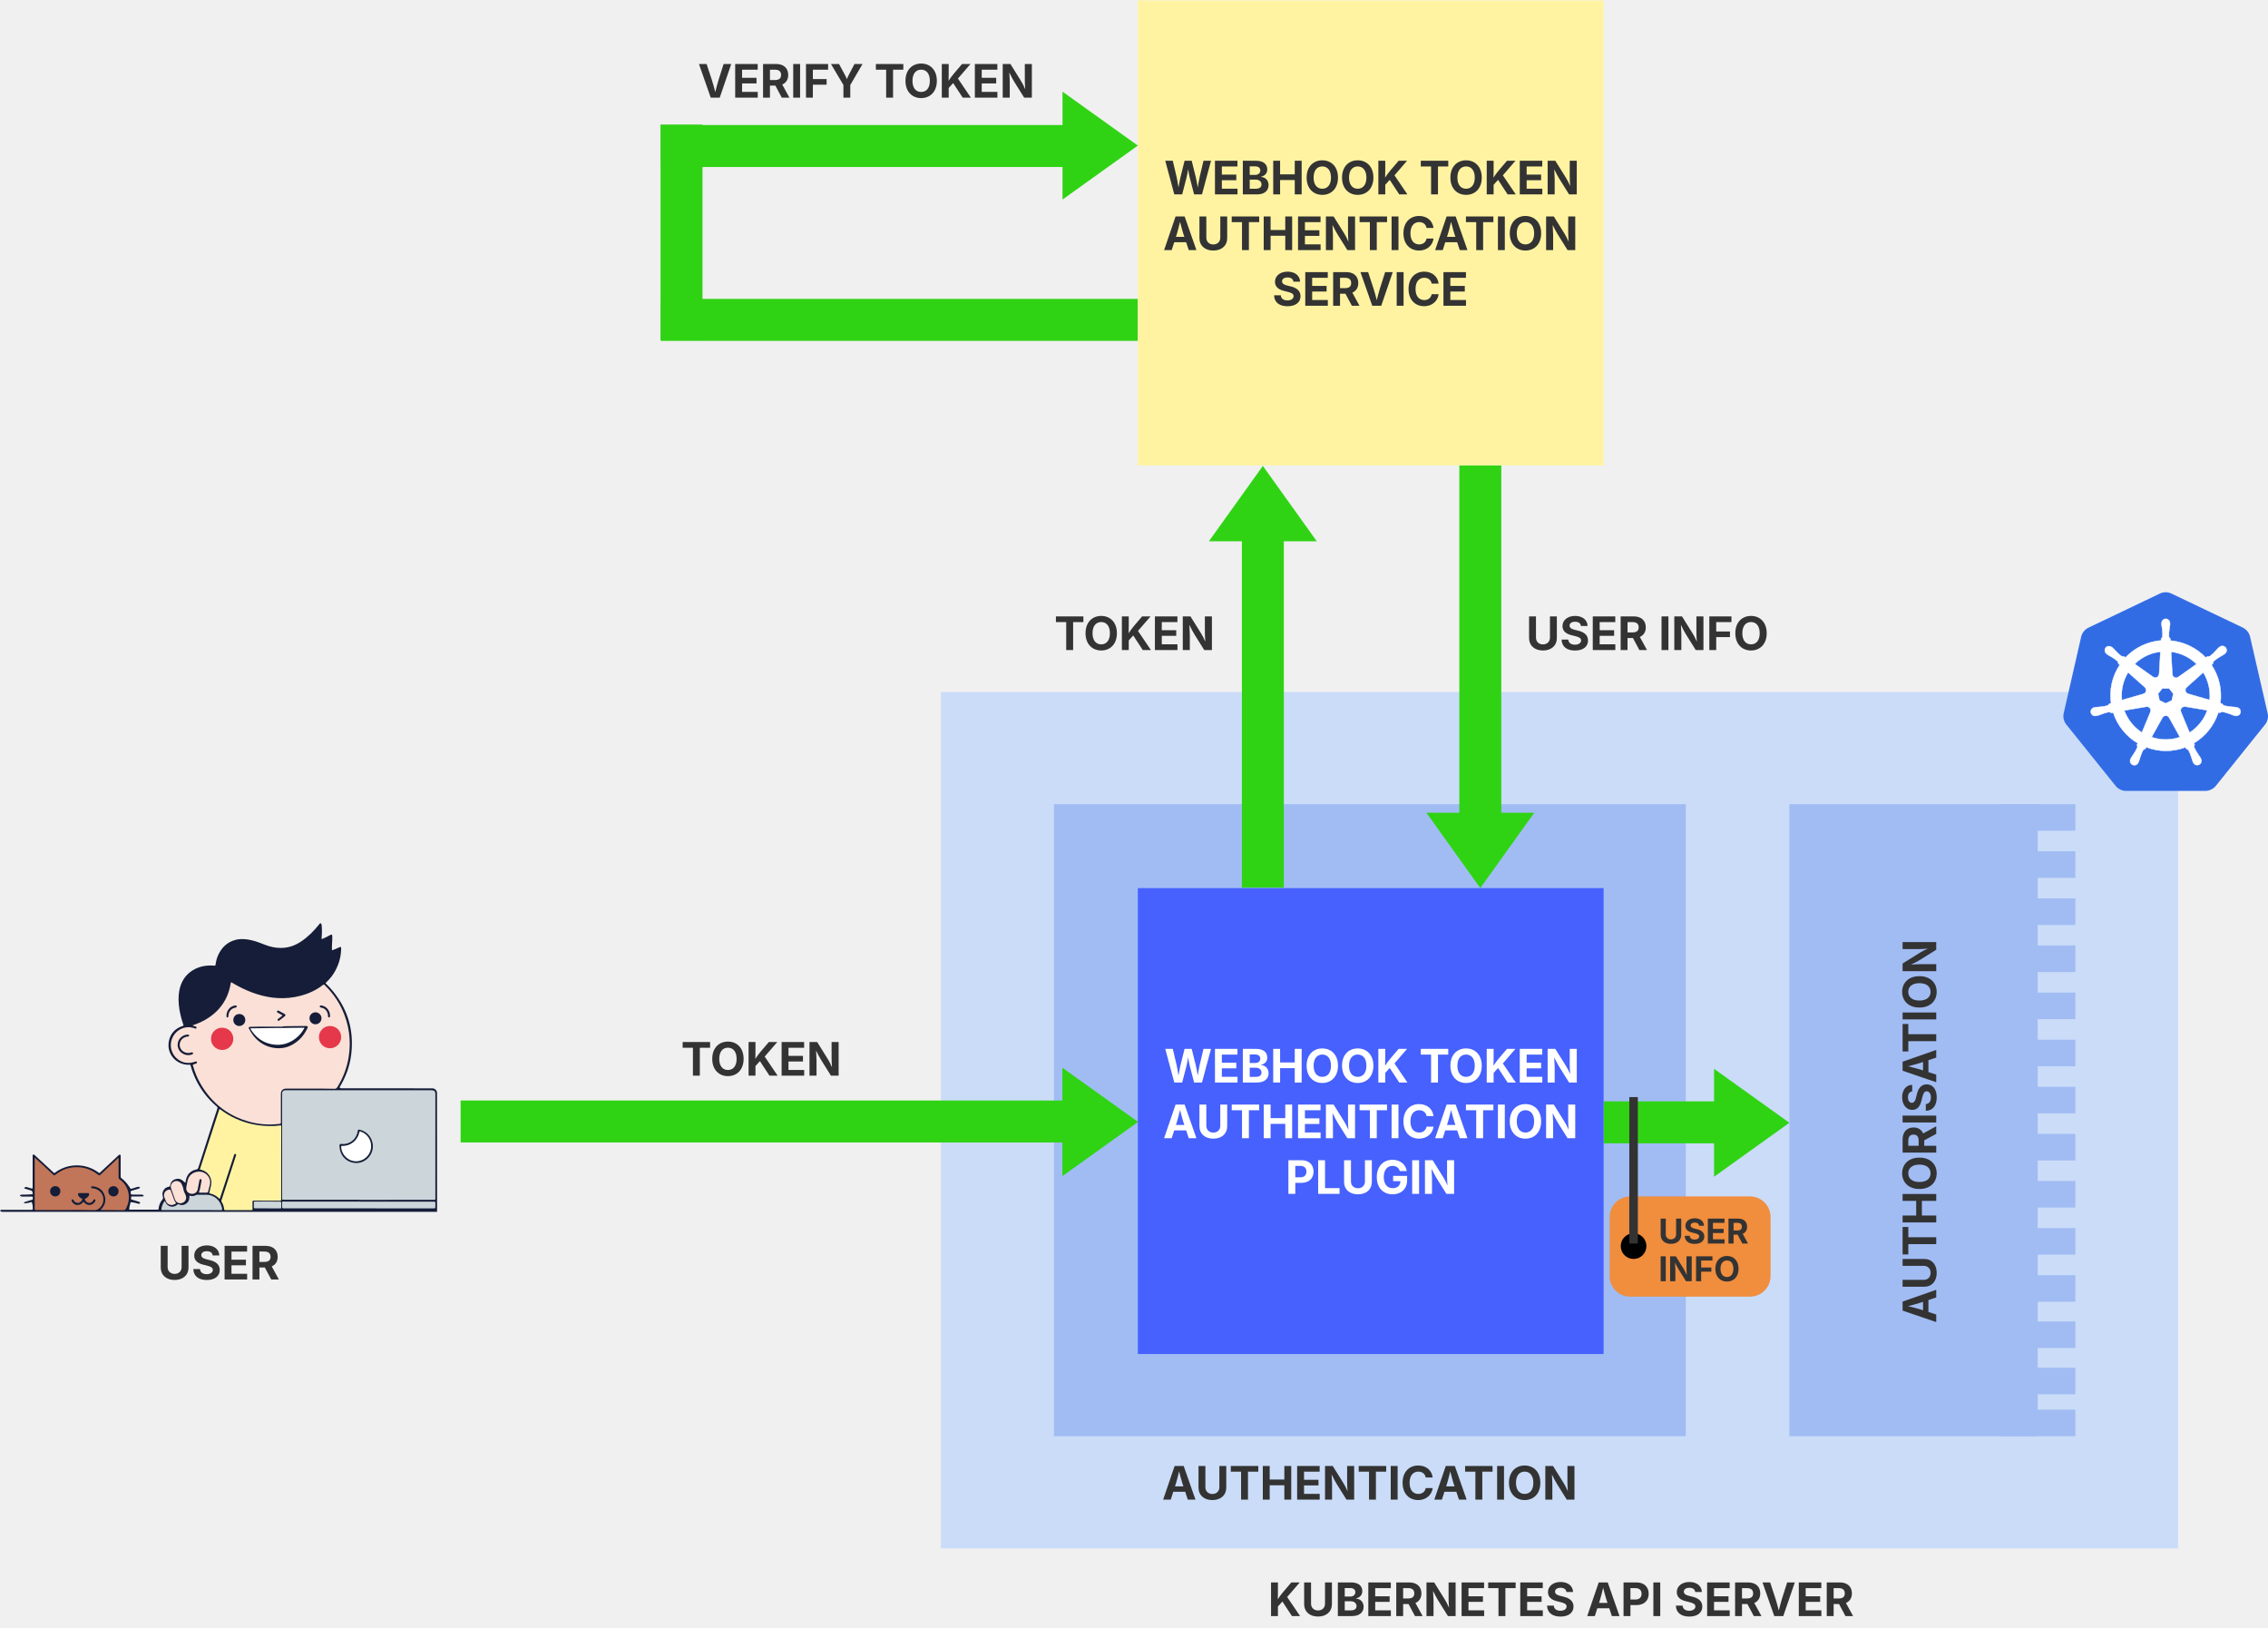
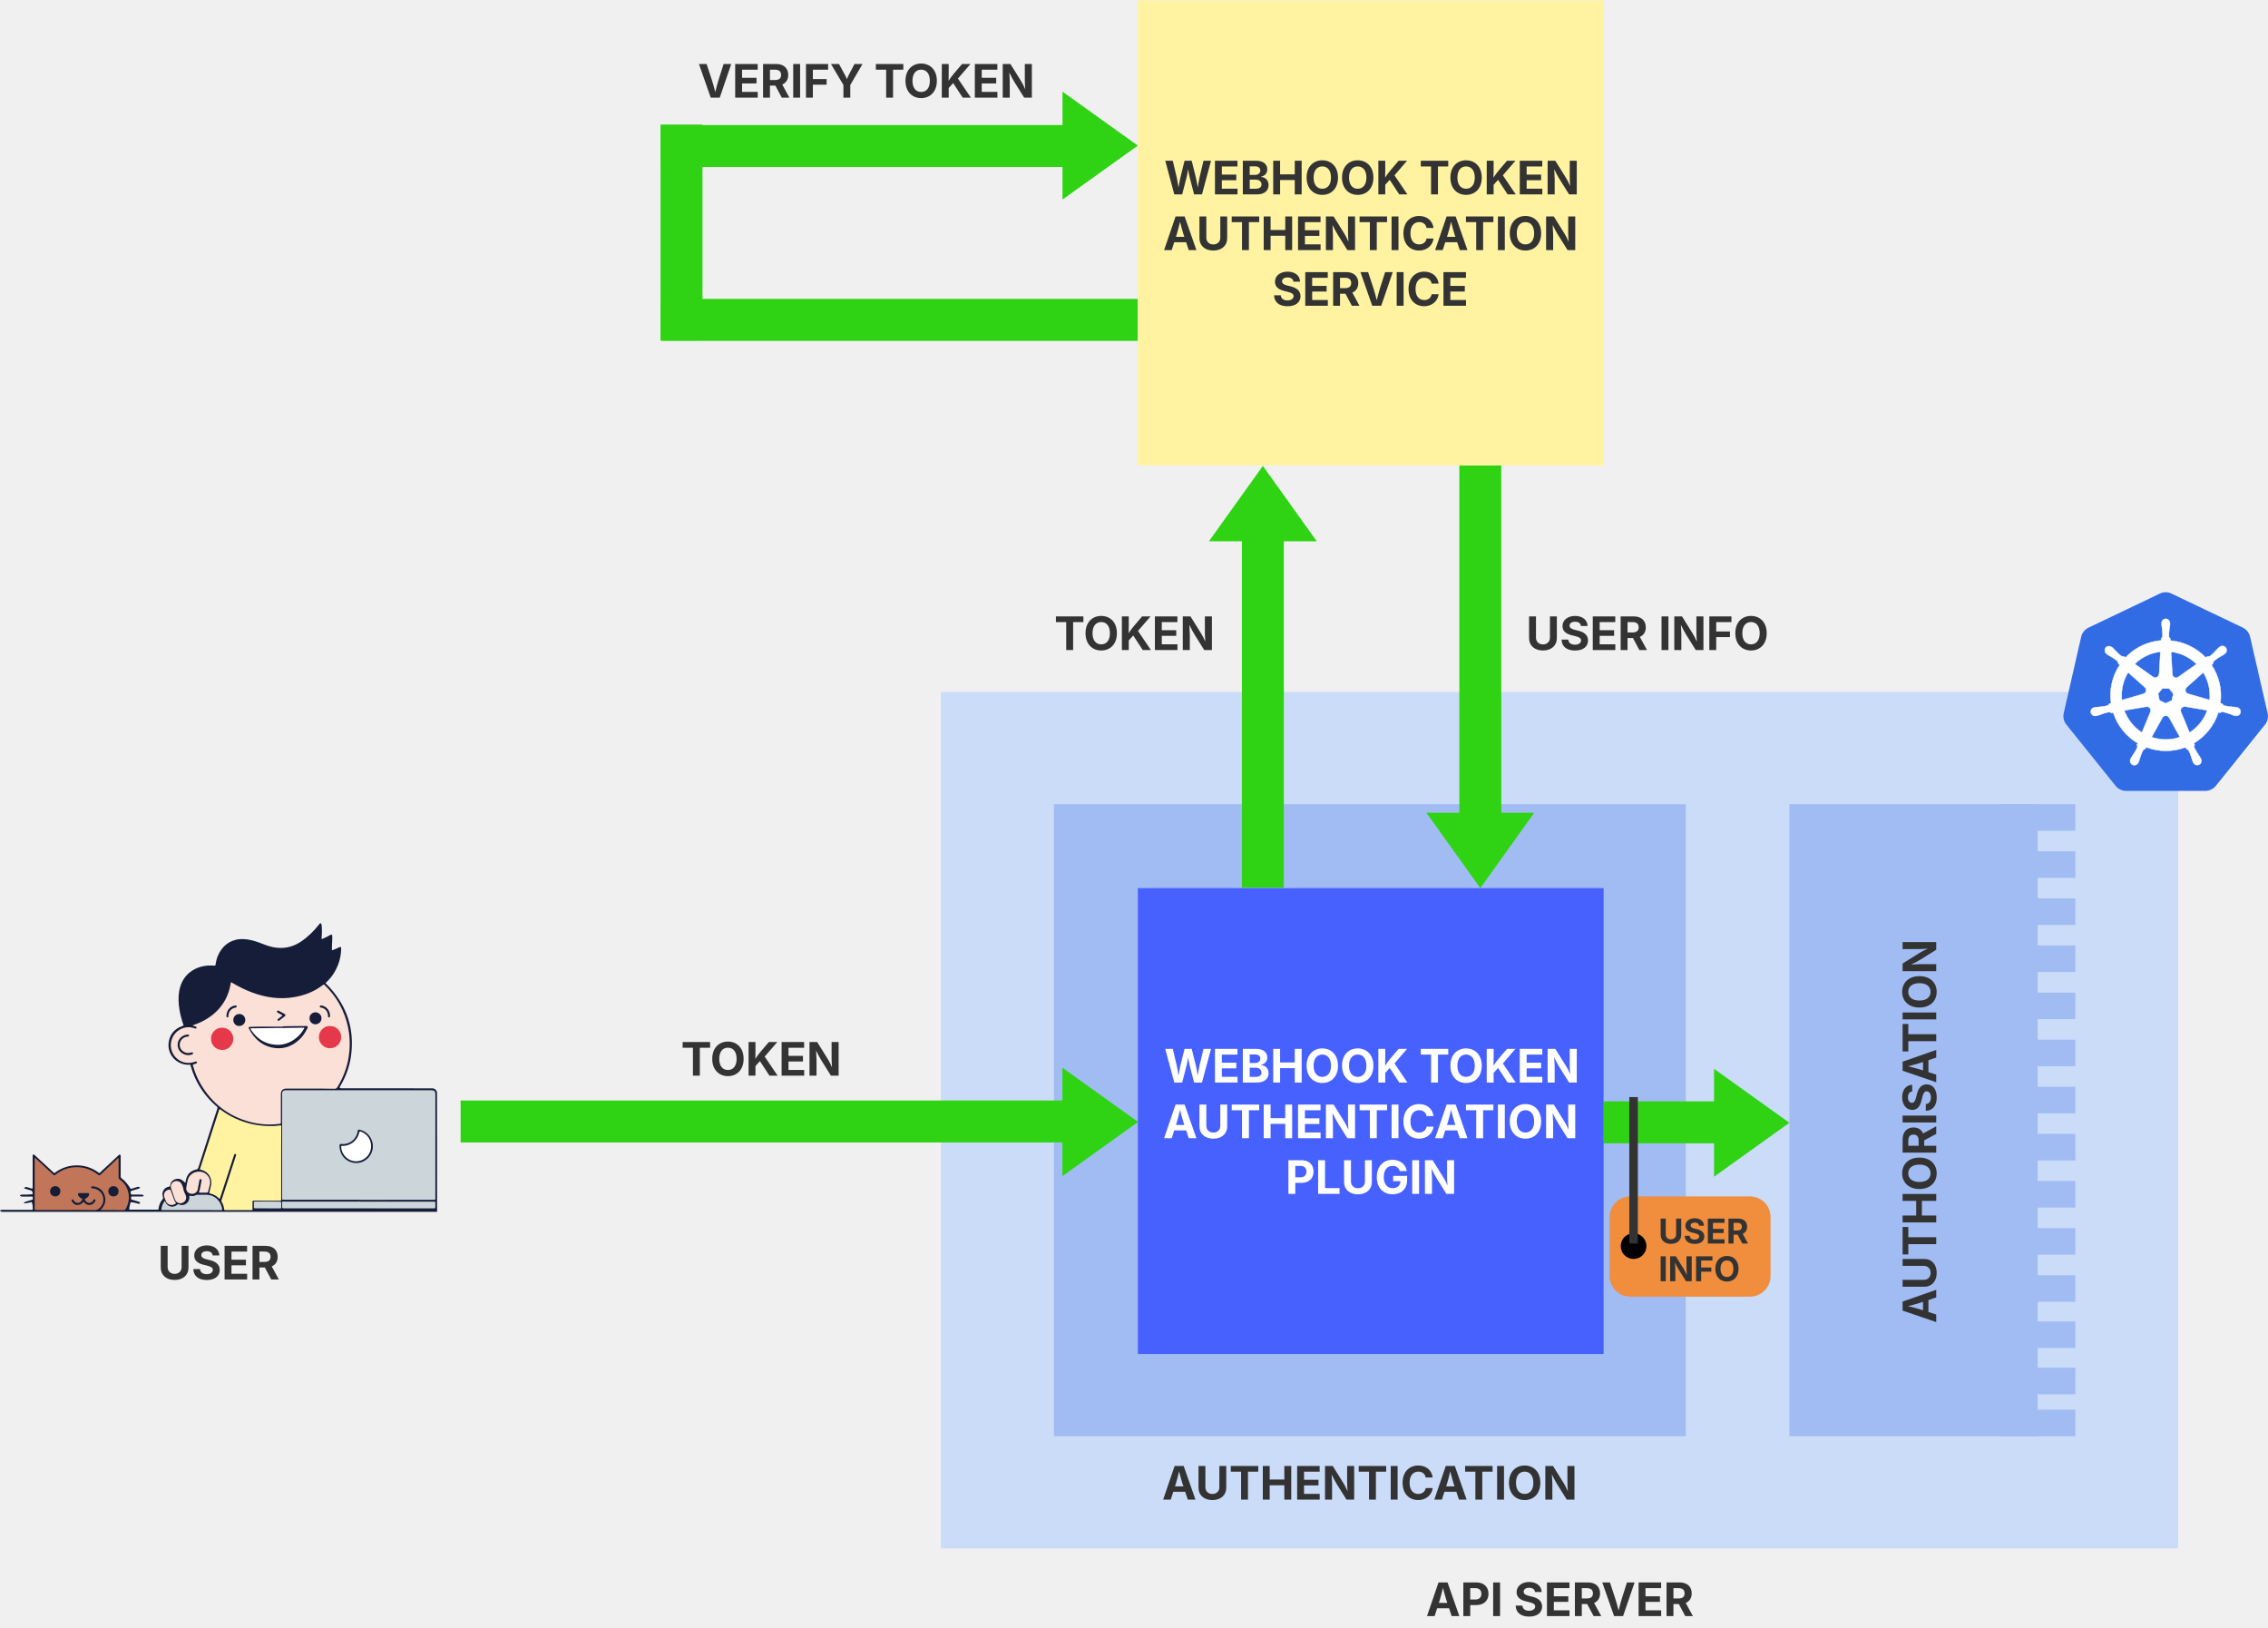
<svg xmlns="http://www.w3.org/2000/svg" width="2649px" height="1900px" viewBox="0 0 2649 1900" version="1.1">
  <g id="webhook-token-authentication-plugin" stroke="none" stroke-width="1" fill="none" fill-rule="evenodd">
    <rect id="Rectangle" fill="#CADCF8" x="1099" y="808" width="1445" height="1000" />
    <rect id="Rectangle" fill="#A1BCF3" x="1231" y="939" width="738" height="738" />
    <text id="Authentication" font-family="Inter-Bold, Inter" font-size="54" font-weight="bold" letter-spacing="-0.234" fill="#333333">
      <tspan x="1357.254" y="1751">AUTHENTICATION</tspan>
    </text>
    <polygon id="Triangle" fill="#30D314" transform="translate(1285, 1310) rotate(90) translate(-1285, -1310) " points="1285 1266 1348 1354 1222 1354" />
    <polygon id="Triangle" fill="#30D314" transform="translate(1285, 1310) rotate(90) translate(-1285, -1310) " points="1285 1266 1348 1354 1222 1354" />
    <polygon id="Triangle" fill="#30D314" transform="translate(1285, 170) rotate(90) translate(-1285, -170) " points="1285 126 1348 214 1222 214" />
    <polygon id="Triangle" fill="#30D314" points="1475 544 1538 632 1412 632" />
    <polygon id="Triangle" fill="#30D314" transform="translate(1729, 993) scale(1, -1) translate(-1729, -993) " points="1729 949 1792 1037 1666 1037" />
    <rect id="Rectangle" fill="#30D314" x="538" y="1285" width="717" height="49" />
    <rect id="Rectangle" fill="#30D314" x="772" y="349" width="557" height="49" />
    <rect id="Rectangle" fill="#30D314" transform="translate(796, 271.5) rotate(90) translate(-796, -271.5) " x="670" y="247" width="252" height="49" />
    <rect id="Rectangle" fill="#30D314" x="772" y="146" width="483" height="49" />
    <rect id="Rectangle" fill="#30D314" transform="translate(1475, 825.5) rotate(90) translate(-1475, -825.5) " x="1264" y="801" width="422" height="49" />
    <rect id="Rectangle" fill="#30D314" transform="translate(1729, 757.5) rotate(90) translate(-1729, -757.5) " x="1515" y="733" width="428" height="49" />
    <polygon id="Triangle" fill="#30D314" transform="translate(2046, 1311) rotate(90) translate(-2046, -1311) " points="2046 1267 2109 1355 1983 1355" />
    <rect id="Rectangle" fill="#30D314" x="1873" y="1286" width="153" height="49" />
    <g id="Pete" transform="translate(255.5, 1246.5) scale(-1, 1) translate(-255.5, -1246.5) translate(0, 1078)" fill-rule="nonzero">
      <path d="M0.5,337 L0.575,198.294 C0.576,195.248 3.043,192.78 6.086,192.78 C41.672,192.777 77.258,192.777 112.845,192.777 C115.049,191.91 114.262,191.359 113.947,190.807 C107.098,179.458 102.61,167.243 100.878,154.003 C97.021,123.661 105.602,97.259 126.229,74.641 C127.41,73.38 128.59,72.198 129.85,71.016 C130.874,69.991 130.874,69.991 129.929,69.045 C126.701,65.972 123.788,62.583 121.347,58.8 C115.837,50.052 112.766,40.516 112.53,30.113 C112.451,27.512 113.002,27.197 115.364,28.379 C117.883,29.64 120.481,30.744 123.237,31.61 C123.552,27.039 123.001,23.257 122.922,19.395 C122.922,17.976 122.843,16.637 122.922,15.218 C122.922,13.248 123.631,12.775 125.363,13.799 C128.118,15.376 130.874,16.794 133.787,17.976 C135.519,18.686 135.519,18.686 135.361,16.794 C134.889,11.829 134.81,6.864 135.361,1.899 C135.833,0.008 136.699,-0.308 137.329,0.244 C137.802,0.638 138.117,1.19 138.51,1.663 C144.572,9.228 151.343,16.006 159.452,21.444 C166.537,26.173 174.174,28.773 182.677,28.852 C189.054,28.931 195.194,27.591 201.099,25.306 C206.61,23.178 212.121,20.971 217.868,19.71 C223.694,18.449 229.598,17.897 235.424,19.316 C245.344,21.759 252.036,28.143 256.209,37.285 C257.783,40.752 258.649,44.378 259.2,48.161 C259.436,49.579 259.436,49.579 260.932,49.5 C269.592,48.87 277.937,50.21 285.495,54.702 C294.549,60.14 299.588,68.336 301.556,78.503 C302.973,85.99 302.579,93.398 301.398,100.885 C300.454,106.717 298.879,112.47 296.99,118.065 C296.517,119.484 296.202,119.405 297.934,120.036 C306.752,123.03 312.263,129.099 313.837,138.241 C316.042,150.771 308.012,161.884 296.36,164.642 C294.234,165.115 292.03,165.43 289.825,165.194 C288.881,165.036 288.566,165.509 288.33,166.376 C286.676,172.365 284.393,178.197 281.638,183.793 C275.969,195.063 268.411,204.756 258.964,213.032 C256.838,214.529 256.681,215.396 257.153,216.578 C258.255,219.652 259.2,222.804 260.224,225.878 C266.601,245.738 273.056,265.519 279.355,285.379 C279.827,286.798 280.457,287.35 281.874,287.586 C288.093,288.926 292.03,292.787 293.683,298.935 C293.998,300.274 294.234,301.693 294.47,303.033 C295.966,302.166 296.596,301.299 297.541,300.511 C300.218,298.304 303.209,297.831 306.437,298.935 C309.744,300.117 311.712,302.56 312.184,306.028 C312.342,307.21 312.657,307.525 313.837,307.683 C319.348,308.55 322.576,313.987 320.766,319.347 C320.293,320.686 320.451,321.632 321.395,322.735 C323.836,325.651 325.253,329.04 325.725,332.823 C325.962,334.478 325.725,334.478 327.536,334.478 L360.051,334.478 C360.051,331.168 359.027,328.567 358.476,325.73 C354.776,325.967 352.257,326.597 349.816,327.385 C348.399,327.858 347.69,327.543 347.454,326.755 C347.218,326.045 347.769,325.494 349.108,325.1 C351.391,324.39 353.674,323.76 355.957,323.051 C358.24,322.341 357.846,322.893 357.846,320.371 C357.925,319.189 357.453,319.031 356.823,319.031 L345.486,319.031 C343.439,318.952 343.124,318.558 343.124,317.928 C344.62,316.746 345.014,316.825 345.486,316.825 L356.665,316.825 C357.689,316.825 358.083,316.509 358.24,315.485 C358.634,312.805 358.712,312.805 356.036,312.017 C353.831,311.308 351.548,310.677 349.344,310.047 C347.612,309.338 347.376,308.865 347.533,308.313 C349.265,307.525 349.737,307.683 350.289,307.84 C352.965,308.628 355.563,309.416 358.24,310.283 C361.862,304.688 364.932,300.747 369.105,297.753 C369.892,297.201 370.049,296.57 370.049,295.703 L370.049,271.351 C370.207,270.248 370.994,269.854 371.939,270.405 C379.733,277.656 386.582,284.04 393.353,290.344 C395.163,292.078 394.612,292.078 396.659,290.581 C411.381,280.099 431.142,280.099 445.864,290.581 C447.754,291.921 447.203,292.236 449.25,290.344 C456.178,283.961 463.027,277.656 469.955,271.272 C470.585,270.721 471.136,269.775 472.159,270.169 C473.262,270.563 472.868,271.666 472.868,272.454 L472.868,307.84 C472.868,310.126 472.868,310.126 474.994,309.495 C476.883,308.944 478.694,308.392 480.583,307.84 C483.26,308.944 483.103,309.495 482.394,309.732 L477.907,311.15 L473.891,312.332 C472.789,314.145 472.789,315.327 472.868,316.431 C478.536,316.903 482,316.903 485.464,316.903 C487.433,317.14 487.826,317.534 487.748,318.086 C486.331,319.189 485.779,319.189 485.307,319.189 L474.364,319.189 C472.789,319.189 472.711,319.189 472.711,320.686 C472.711,323.129 472.553,322.578 474.6,323.208 C476.726,323.918 478.93,324.469 481.134,325.178 C482.945,325.967 483.181,326.439 482.945,327.07 C478.3,326.833 476.175,326.124 473.97,325.494 C472.711,328.725 472.711,331.01 472.711,333.375 C472.711,334.242 472.947,334.715 473.891,334.636 L507.902,334.636 C508.768,334.636 509.634,334.557 510.5,335.03 L510.5,336.527 C508.532,337 507.981,337 507.351,337 L0.5,337 Z" id="Shape" fill="#151D38" />
      <path d="M91.763,323 C91.763,322.922 91.763,322.922 91.763,322.843 C120.858,322.843 149.954,322.843 179.049,322.843 C179.207,322.843 179.286,322.843 179.444,322.843 C181.5,322.843 181.5,322.843 181.5,320.805 C181.5,320.648 181.5,320.412 181.5,320.256 C181.5,280.188 181.5,240.121 181.5,199.975 C181.5,199.504 181.5,199.112 181.5,198.642 C181.421,196.525 180.235,195.27 178.1,195.035 C177.389,194.956 176.677,195.035 176.045,195.035 C119.989,195.035 63.932,195.035 7.955,195.035 C7.481,195.035 7.086,195.035 6.611,195.035 C3.686,195.113 2.5,196.368 2.5,199.191 C2.5,239.807 2.5,280.502 2.5,321.118 C2.5,322.922 2.5,322.922 4.398,322.922 C4.872,322.922 5.267,322.922 5.742,322.922 C34.363,323 63.063,323 91.763,323 Z" id="Shape" fill="#CCD6DA" />
      <path d="M148.294,193.125 C154.182,193.125 160.07,193.125 166.037,193.125 C169.649,193.125 173.339,193.125 176.95,193.125 C179.934,193.125 182.21,194.869 182.76,197.565 C182.917,198.278 182.917,198.912 182.917,199.626 C182.917,210.566 182.917,221.426 182.917,232.366 C182.917,234.189 183.074,234.11 184.487,234.269 C196.028,235.696 207.412,235.061 218.639,232.128 C244.234,225.39 263.626,210.328 276.894,187.338 C280.663,180.838 283.489,173.862 285.53,166.569 C285.923,165.142 285.923,165.142 284.588,164.745 C283.882,164.507 283.175,164.27 282.468,164.032 C281.134,163.477 280.741,163.001 280.977,162.209 C281.212,161.337 281.919,161.257 283.332,161.733 C287.1,163.16 290.869,163.477 294.794,162.763 C306.414,160.465 313.873,148.573 310.811,137.079 C307.67,125.346 295.58,118.687 284.274,122.492 C283.724,122.651 283.253,122.968 282.704,123.047 C282.154,123.126 281.762,122.809 281.526,122.334 C281.291,121.779 281.448,121.303 281.84,120.986 C282.154,120.748 282.468,120.59 282.861,120.51 C283.724,120.193 284.51,119.955 285.373,119.718 C285.53,119.638 285.766,119.559 285.844,119.401 C286.001,119.004 285.609,119.083 285.373,119.004 C285.059,118.846 284.667,118.766 284.274,118.608 C278.386,116.547 272.733,113.931 267.551,110.443 C258.13,104.259 250.829,96.173 246.118,85.788 C243.92,80.873 242.428,75.721 241.564,70.33 C241.329,68.744 241.25,68.744 239.916,69.458 C239.445,69.696 239.052,69.934 238.581,70.251 C231.594,74.373 224.449,77.861 216.912,80.715 C200.66,86.819 184.016,89.276 166.822,86.185 C154.889,84.044 143.74,79.764 134.005,72.232 C132.749,71.281 132.749,71.281 131.728,72.312 C122.935,80.794 115.948,90.545 110.923,101.643 C103.15,119.004 100.795,137.079 103.7,155.867 C105.663,168.63 110.216,180.442 116.968,191.381 C117.753,192.729 118.617,193.284 120.266,193.284 C129.53,193.046 138.873,193.125 148.294,193.125 Z" id="Shape" fill="#FAE0D6" />
      <path d="M182.591,279.955 C182.591,292.451 182.591,304.868 182.591,317.363 C182.591,319.103 182.591,320.922 182.591,322.662 C182.591,323.611 182.828,324.007 183.857,324.007 C185.994,323.928 188.131,324.007 190.347,324.007 C198.341,324.007 206.335,323.928 214.249,323.928 C215.912,323.928 216.07,324.165 216.07,325.826 C216.07,328.436 216.07,331.046 216.07,333.576 C216.07,334.842 215.912,335 217.336,335 C227.546,335 237.756,335 247.887,335 C248.916,335 249.153,334.605 249.232,333.735 C249.549,330.887 250.419,328.119 251.923,325.668 C252.477,324.798 252.556,324.007 252.161,322.979 C250.499,318.075 248.916,313.093 247.333,308.189 C243.454,296.168 239.497,284.147 235.619,272.125 C235.461,271.73 235.302,271.255 235.223,270.86 C235.065,270.148 235.382,269.594 236.094,269.436 C236.727,269.278 237.202,269.594 237.439,270.148 C237.519,270.385 237.598,270.623 237.677,270.86 C240.447,279.401 243.217,287.943 245.987,296.484 C248.599,304.551 251.211,312.618 253.902,320.606 C254.377,321.951 254.377,322.03 255.406,321.081 C258.255,318.312 261.579,316.493 265.457,315.624 C266.644,315.307 266.724,315.307 266.407,314.121 C265.774,311.511 265.061,308.822 264.507,306.212 C262.687,298.303 267.515,290.157 275.351,288.101 C275.825,287.943 276.379,287.943 276.854,287.785 C277.408,287.706 277.646,287.389 277.408,286.836 C277.329,286.519 277.25,286.203 277.092,285.966 C270.918,266.826 264.666,247.608 258.492,228.469 C257.384,224.91 256.197,221.351 255.01,217.792 C254.772,217 254.377,216.685 253.744,217.397 C253.506,217.634 253.269,217.792 252.952,217.95 C247.728,221.825 242.109,225.226 236.173,227.915 C224.618,233.214 212.429,236.219 199.686,236.694 C194.305,236.931 188.923,236.852 183.62,236.061 C182.749,235.903 182.433,236.219 182.512,237.01 C182.512,237.485 182.512,238.038 182.512,238.513 C182.591,252.353 182.591,266.194 182.591,279.955 Z" id="Shape" fill="#FFF3A2" />
      <path d="M434.414,334.841 C445.855,334.841 457.374,334.841 468.815,334.841 C470.461,334.841 470.461,334.841 470.461,333.17 C470.461,332.932 470.461,332.693 470.461,332.375 C470.461,313.601 470.461,294.827 470.461,276.054 C470.461,275.656 470.461,275.258 470.461,274.94 C470.461,274.622 470.618,274.224 470.304,274.065 C469.834,273.826 469.677,274.304 469.364,274.542 C465.132,278.52 460.9,282.418 456.59,286.395 C454.004,288.782 451.418,291.248 448.832,293.634 C447.735,294.668 447.579,294.589 446.403,293.793 C446.011,293.555 445.698,293.236 445.385,292.998 C439.194,288.304 432.298,285.52 424.618,284.963 C414.353,284.168 405.027,287.032 396.799,293.396 C394.997,294.827 394.997,294.827 393.351,293.316 C393.273,293.236 393.194,293.157 393.038,293.077 C386.847,287.191 380.578,281.304 374.309,275.417 C373.839,274.94 373.368,274.065 372.742,274.304 C372.271,274.542 372.506,275.417 372.506,276.054 C372.506,282.895 372.506,289.816 372.506,296.657 C372.506,297.612 372.428,298.407 371.409,299.044 C360.125,306.76 357.461,321.795 364.043,333.409 C364.67,334.523 365.375,335 366.708,335 C375.014,334.92 383.399,335 391.706,334.92 C392.254,334.92 393.038,335.159 393.273,334.682 C393.508,334.205 392.724,333.807 392.332,333.409 C388.258,328.954 387.004,323.784 388.728,318.056 C390.452,312.328 394.448,308.908 400.09,307.555 C401.266,307.237 402.441,307.078 403.617,307.237 C404.244,307.317 404.635,307.715 404.635,308.43 C404.635,308.987 404.322,309.385 403.695,309.465 C402.99,309.544 402.363,309.624 401.658,309.703 C396.251,310.419 391.627,314.556 390.53,319.886 C389.355,325.375 391.706,330.943 396.407,333.886 C397.583,334.602 398.837,335 400.325,335 C411.923,334.761 423.208,334.841 434.414,334.841 Z" id="Shape" fill="#C27659" />
      <path d="M91.908,325.084 C91.908,325.084 91.908,325.084 91.908,325.084 C75.862,325.155 59.817,325.155 43.771,325.155 C30.887,325.155 18.002,325.155 5.118,325.155 C4.644,325.155 4.091,325.155 3.617,325.155 C2.826,325.155 2.431,325.441 2.51,326.154 C2.51,327.58 2.51,329.006 2.51,330.433 C2.51,333 2.51,333 5.355,333 C27.883,333 50.489,333 73.017,332.929 C108.191,332.929 143.287,332.857 178.461,332.857 C178.935,332.857 179.489,332.857 179.963,332.857 C181.07,332.786 181.465,332.429 181.465,331.431 C181.544,329.577 181.465,327.794 181.465,325.94 C181.465,325.155 181.07,324.942 180.279,325.013 C179.805,325.013 179.41,325.013 178.935,325.013 C170.557,325.013 162.257,325.084 153.879,325.084 C133.248,325.084 112.618,325.084 91.908,325.084 Z" id="Shape" fill="#CCD6DA" />
      <path d="M286.923,334.919 C297.998,334.919 309.151,334.919 320.227,334.919 C320.694,334.919 321.084,334.919 321.552,334.919 C322.254,335 322.566,334.756 322.488,333.943 C322.098,330.529 320.928,327.441 318.901,324.677 C318.589,324.189 318.277,324.27 318.121,324.839 C318.043,325.083 317.965,325.327 317.809,325.571 C315.235,331.18 308.84,332.724 304.16,328.822 C303.302,328.091 302.756,327.928 301.742,328.416 C298.856,329.635 296.127,329.229 293.553,327.441 C290.823,325.49 289.575,322.726 289.809,319.231 C289.887,318.012 289.809,317.93 288.795,318.255 C286.378,318.906 284.116,318.662 281.932,317.361 C281.386,317.036 280.918,317.036 280.294,317.036 C276.706,317.036 273.041,316.955 269.453,317.036 C261.186,317.199 254.088,323.132 251.983,331.505 C251.749,332.399 251.593,333.293 251.515,334.187 C251.437,334.756 251.671,335 252.217,335 C252.685,335 253.23,335 253.698,335 C264.851,334.919 275.926,334.919 286.923,334.919 Z" id="Shape" fill="#CCD6DA" />
      <path d="M273.514,314.574 C273.514,314.574 273.514,314.574 273.514,314.574 C275,314.574 276.403,314.574 277.89,314.574 C278.468,314.574 278.798,314.42 278.55,313.801 C276.899,309.548 276.651,304.986 275.66,300.578 C275.413,299.573 275.826,298.955 276.569,298.8 C277.312,298.645 277.807,299.109 278.055,300.114 C278.302,301.12 278.468,302.202 278.633,303.207 C279.128,305.837 279.541,308.466 280.119,311.017 C280.945,314.497 284.33,316.507 288.045,315.889 C291.678,315.193 293.99,312.1 293.412,308.62 C292.916,305.605 292.421,302.666 291.678,299.728 C290.109,293.155 283.091,288.98 276.073,290.217 C269.386,291.377 264.514,297.949 265.67,304.367 C266.248,307.46 267.239,310.476 267.982,313.569 C268.147,314.265 268.56,314.574 269.386,314.574 C270.789,314.574 272.193,314.574 273.514,314.574 Z" id="Shape" fill="#FAE0D6" />
      <path d="M293.5,320.295 C293.663,322.542 294.399,324.307 296.197,325.591 C299.956,328.319 305.023,326.955 306.657,322.622 C308.21,318.369 309.681,314.035 311.152,309.702 C311.315,309.22 311.397,308.739 311.479,308.177 C311.724,305.047 309.844,302.238 306.739,301.275 C303.715,300.393 300.365,301.677 298.894,304.485 C297.913,306.411 297.096,308.498 296.769,310.665 C296.524,312.27 296.033,313.714 295.216,315.159 C294.235,316.844 293.663,318.609 293.5,320.295 Z" id="Shape" fill="#FAE0D6" />
      <path d="M198.175,333 C198.175,333 198.175,332.928 198.175,332.928 C202.48,332.928 206.703,332.928 211.008,332.928 C211.739,332.928 212.47,332.928 213.119,332.928 C213.931,332.856 214.5,332.568 214.5,331.775 C214.5,329.757 214.5,327.739 214.5,325.721 C214.5,325.216 214.175,325 213.607,325 C213.119,325 212.551,325 212.063,325 C205.972,325 199.881,325 193.789,325 C190.459,325 187.129,325.072 183.881,325.072 C182.906,325.072 182.5,325.36 182.5,326.225 C182.581,328.027 182.5,329.829 182.5,331.559 C182.5,332.928 182.5,333 184.124,333 C188.835,333 193.464,333 198.175,333 Z" id="Shape" fill="#CCD6DA" />
      <path d="M319.5,317.795 C319.5,314.216 317.198,311.647 313.702,311.103 C312.167,310.869 311.996,310.947 311.485,312.27 C310.547,314.76 309.694,317.251 308.756,319.663 C307.903,321.842 307.477,324.255 305.772,326.123 C305.175,326.745 305.686,327.134 306.113,327.523 C309.694,330.247 315.151,329.08 317.027,325.033 C317.88,323.165 318.562,321.22 319.244,319.274 C319.5,318.652 319.5,318.029 319.5,317.795 Z" id="Shape" fill="#FAE0D6" />
      <path d="M114.466,260.899 C113.847,270.383 107.975,277.457 99.32,279.479 C88.193,282.122 77.221,274.425 75.675,262.998 C74.362,253.358 80.543,243.563 90.589,241.231 C92.752,240.764 92.907,240.842 93.216,243.019 C94.53,250.404 99.475,255.846 106.661,257.478 C108.361,257.867 110.061,257.945 111.838,257.789 C114.157,257.556 114.388,257.789 114.466,260.121 C114.543,260.51 114.466,260.899 114.466,260.899 Z" id="Shape" fill="#151D38" />
      <path d="M95.341,277.999 C96.52,277.92 98.092,277.76 99.664,277.362 C106.658,275.45 112.159,268.759 112.473,261.59 C112.552,259.997 112.552,259.997 111.059,259.997 C101.707,260.156 93.534,253.784 91.412,244.544 C90.94,242.473 90.705,242.951 89.447,243.349 C81.353,246.058 76.323,254.501 77.738,263.183 C79.074,271.627 86.539,278.079 95.341,277.999 Z" id="Shape" fill="#FFFFFF" />
      <path d="M180.704,120.729 C189.36,120.729 198.017,120.729 206.673,120.729 C210.65,120.729 214.627,120.891 218.605,120.972 C220.476,121.053 220.944,121.702 220.086,123.322 C214.237,134.586 205.659,142.447 193.416,145.121 C181.094,147.795 170.254,144.31 160.974,135.478 C157.309,131.993 154.501,127.779 152.24,123.16 C152.006,122.674 151.772,122.269 151.616,121.783 C151.304,120.81 151.616,120.324 152.63,120.081 C153.02,120 153.409,120 153.721,120 C161.364,120.081 169.084,120.162 176.727,120.243 C178.053,120.243 179.3,120.405 180.626,120.405 C180.704,120.567 180.704,120.648 180.704,120.729 Z" id="Shape" fill="#151D38" />
      <path d="M187.144,122.309 C187.144,122.309 187.144,122.309 187.144,122.309 C184.772,122.309 182.479,122.309 180.107,122.309 C177.182,122.309 174.336,122.309 171.41,122.154 C166.43,122 161.449,122 156.468,122 C155.361,122 155.282,122.077 155.835,123.003 C157.812,126.631 160.342,129.873 163.425,132.652 C172.122,140.371 182.242,143.535 193.785,141.297 C204.379,139.213 212.127,133.192 217.819,124.393 C218.847,122.772 218.847,122.695 216.87,122.695 C206.988,122.54 197.026,122.386 187.144,122.309 Z" id="Shape" fill="#FFFFFF" />
      <path d="M112.5,133 C112.5,126.462 117.404,120.079 125.578,120.001 C132.74,119.923 138.5,125.839 138.5,133 C138.5,140.24 132.74,146 125.5,146 C118.338,145.922 112.5,140.162 112.5,133 Z" id="Shape" fill="#E5384A" />
      <path d="M264.481,135.04 C264.793,141.286 259.41,147.922 251.529,148 C244.352,148 238.578,142.223 238.5,135.04 C238.5,127.702 244.196,122.003 251.529,122.003 C259.253,121.847 264.871,128.483 264.481,135.04 Z" id="Shape" fill="#E5384A" />
      <path d="M142.456,104 C146.407,104 149.584,107.092 149.498,111.043 C149.498,114.908 146.407,118 142.628,118 C138.678,118 135.5,114.908 135.5,110.957 C135.5,107.178 138.592,104.086 142.456,104 Z" id="Shape" fill="#151D38" />
      <path d="M231.544,106.002 C235.494,106.002 238.5,109.093 238.5,113.129 C238.414,116.993 235.322,120.084 231.458,119.998 C227.679,119.998 224.502,116.821 224.502,113.043 C224.416,109.093 227.593,105.916 231.544,106.002 Z" id="Shape" fill="#151D38" />
      <path d="M303.499,142.12 C303.419,150.254 295.082,155.987 287.146,153.353 C286.905,153.275 286.665,153.198 286.424,153.043 C285.623,152.733 285.302,152.191 285.623,151.416 C285.863,150.719 286.585,150.641 287.226,150.796 C287.627,150.874 288.108,151.106 288.509,151.183 C294.04,152.655 299.812,149.247 300.934,143.901 C302.056,138.401 298.208,133.211 292.517,132.436 C292.036,132.359 291.475,132.281 290.994,132.204 C290.433,132.126 290.112,131.661 290.112,131.119 C290.112,130.422 290.513,130.112 291.154,130.034 C291.555,129.957 292.036,130.034 292.517,130.034 C298.85,130.732 303.579,135.922 303.499,142.12 Z" id="Shape" fill="#151D38" />
      <path d="M187.496,103.37 C187.496,103.938 187.05,104.263 186.53,104.507 C184.97,105.4 183.335,106.293 181.775,107.104 C181.106,107.429 180.958,107.754 181.626,108.241 C182.964,109.215 184.227,110.271 185.564,111.245 C185.935,111.488 186.233,111.732 186.53,112.057 C186.901,112.463 186.901,113.031 186.604,113.518 C186.307,114.005 185.861,114.086 185.341,113.924 C185.044,113.843 184.821,113.68 184.598,113.437 C182.592,111.894 180.512,110.352 178.506,108.728 C177.094,107.592 177.168,106.78 178.729,105.887 C180.958,104.588 183.261,103.37 185.564,102.152 C186.678,101.746 187.57,102.152 187.496,103.37 Z" id="Shape" fill="#151D38" />
      <path d="M125.5,107.847 C125.728,102.052 129.521,97.249 134.907,96.173 C135.513,96.007 136.12,95.925 136.727,96.09 C137.182,96.173 137.486,96.587 137.486,97.084 C137.562,97.663 137.334,98.16 136.803,98.326 C136.272,98.491 135.741,98.574 135.21,98.657 C131.114,99.568 128.383,102.88 127.927,107.351 C127.852,107.847 127.852,108.261 127.852,108.758 C127.776,109.503 127.472,110 126.714,110 C125.955,110 125.652,109.42 125.576,108.675 C125.5,108.427 125.5,108.178 125.5,107.847 Z" id="Shape" fill="#151D38" />
      <path d="M246.5,107.805 C246.5,108.13 246.5,108.699 246.422,109.187 C246.265,109.756 245.874,110 245.326,110 C244.778,110 244.387,109.675 244.309,109.106 C244.231,108.699 244.309,108.293 244.231,107.968 C243.996,103.172 240.944,99.514 236.405,98.62 C236.17,98.538 235.935,98.538 235.701,98.457 C234.918,98.295 234.37,97.888 234.527,96.994 C234.683,96.1 235.388,95.937 236.092,96.018 C238.753,96.344 241.022,97.4 242.978,99.27 C245.17,101.627 246.343,104.391 246.5,107.805 Z" id="Shape" fill="#151D38" />
      <path d="M420.821,328.982 C417.82,328.896 415.792,328.037 414.251,325.975 C413.602,325.202 413.358,325.202 412.71,325.975 C409.871,329.326 405.734,329.927 402.409,327.608 C401.273,326.834 400.381,325.717 399.732,324.429 C399.408,323.741 399.326,322.882 400.138,322.453 C400.949,322.023 401.435,322.453 401.841,323.226 C402.084,323.741 402.409,324.257 402.814,324.772 C405.491,327.779 410.195,326.834 411.655,323.054 C411.98,322.195 412.061,321.68 411.006,321.422 C409.546,320.992 408.654,319.79 407.681,318.673 C407.275,318.243 407.032,317.642 406.951,317.04 C406.707,315.838 407.113,315.064 408.33,315.064 C411.736,314.979 415.224,314.979 418.631,315.064 C419.766,315.064 420.172,315.838 419.847,317.04 C419.361,319.016 417.901,320.047 416.441,321.078 C415.954,321.422 415.143,321.336 414.981,321.937 C414.818,322.711 415.305,323.484 415.792,324.171 C417.982,327.35 422.362,327.35 424.633,324.171 C424.876,323.827 425.119,323.312 425.363,322.968 C425.768,322.367 426.336,322.281 426.904,322.539 C427.472,322.882 427.634,323.484 427.391,324.085 C426.904,325.288 426.174,326.319 425.201,327.178 C423.741,328.381 422.118,329.068 420.821,328.982 Z" id="Shape" fill="#151D38" />
      <path d="M446.501,307.002 C449.929,307.002 452.5,309.658 452.5,313 C452.5,316.427 449.758,319.084 446.33,318.998 C442.987,318.912 440.416,316.256 440.502,312.829 C440.416,309.487 443.073,306.916 446.501,307.002 Z" id="Shape" fill="#151D38" />
      <path d="M378.457,319 C375.138,319 372.5,316.447 372.5,313.043 C372.5,309.638 374.968,307.085 378.372,307 C381.862,307 384.5,309.553 384.5,312.957 C384.415,316.362 381.862,319 378.457,319 Z" id="Shape" fill="#151D38" />
    </g>
-     <text id="Kubernetes-API-SERVE" font-family="Inter-Bold, Inter" font-size="54" font-weight="bold" letter-spacing="-0.16" fill="#333333">
-       <tspan x="1481.002" y="1887">KUBERNETES API SERVER</tspan>
+     <text id="API-SERVER" font-family="Inter-Bold, Inter" font-size="54" font-weight="bold" letter-spacing="-0.16" fill="#333333">
+       <tspan x="1665.45" y="1887">API SERVER</tspan>
    </text>
    <text id="User" font-family="Inter-Bold, Inter" font-size="54" font-weight="bold" letter-spacing="-0.16" fill="#333333">
      <tspan x="184.188" y="1494">USER</tspan>
    </text>
    <text id="Token" font-family="Inter-Bold, Inter" font-size="54" font-weight="bold" letter-spacing="-0.249" fill="#333333">
      <tspan x="795.33" y="1256">TOKEN</tspan>
    </text>
    <text id="Token" font-family="Inter-Bold, Inter" font-size="54" font-weight="bold" letter-spacing="-0.249" fill="#333333">
      <tspan x="1231.33" y="759">TOKEN</tspan>
    </text>
    <text id="Verify-Token" font-family="Inter-Bold, Inter" font-size="54" font-weight="bold" letter-spacing="-0.249" fill="#333333">
      <tspan x="815.063" y="114">VERIFY TOKEN</tspan>
    </text>
    <text id="User-info" font-family="Inter-Bold, Inter" font-size="54" font-weight="bold" letter-spacing="-0.249" fill="#333333">
      <tspan x="1782.399" y="759">USER INFO</tspan>
    </text>
    <rect id="Rectangle" fill="#4661FE" x="1329" y="1037" width="544" height="544" />
    <text id="Webhook-Token-Authen" font-family="Inter-Bold, Inter" font-size="54" font-weight="bold" letter-spacing="-0.249" fill="#FFFFFF">
      <tspan x="1359.722" y="1264">WEBHOOK TOKEN</tspan>
      <tspan x="1358.36" y="1329">AUTHENTICATION</tspan>
      <tspan x="1501.282" y="1394">PLUGIN</tspan>
    </text>
    <g id="Group" transform="translate(1880, 1397)">
      <rect id="Rectangle" fill="#F08E3E" x="0" y="0" width="188" height="117" rx="24" />
      <text id="User-info" font-family="Inter-Bold, Inter" font-size="40" font-weight="bold" line-spacing="44" letter-spacing="-0.184" fill="#333333">
        <tspan x="57" y="55">USER</tspan>
        <tspan x="57" y="99">INFO</tspan>
      </text>
      <circle id="Oval" fill="#000000" cx="28" cy="58" r="15" />
    </g>
    <g id="Group-2" transform="translate(1329, 0)" fill="#FFF3A2">
      <rect id="Rectangle" x="0" y="0.499" width="544" height="543.002" />
    </g>
    <text id="Webhook-token-Authen" font-family="Inter-Bold, Inter" font-size="54" font-weight="bold" letter-spacing="-0.249" fill="#333333">
      <tspan x="1359.722" y="227">WEBHOOK TOKEN</tspan>
      <tspan x="1358.36" y="292">AUTHENTICATION</tspan>
      <tspan x="1485.874" y="357">SERVICE</tspan>
    </text>
    <rect id="Rectangle" fill="#A1BCF3" x="2090" y="939" width="290" height="738" />
    <rect id="Rectangle" fill="#A1BCF3" x="2336" y="939" width="88" height="31" />
    <rect id="Rectangle" fill="#A1BCF3" x="2336" y="994" width="88" height="31" />
    <rect id="Rectangle" fill="#A1BCF3" x="2336" y="1049" width="88" height="31" />
    <rect id="Rectangle" fill="#A1BCF3" x="2336" y="1104" width="88" height="31" />
    <rect id="Rectangle" fill="#A1BCF3" x="2336" y="1159" width="88" height="31" />
    <rect id="Rectangle" fill="#A1BCF3" x="2336" y="1214" width="88" height="31" />
    <rect id="Rectangle" fill="#A1BCF3" x="2336" y="1269" width="88" height="31" />
    <rect id="Rectangle" fill="#A1BCF3" x="2336" y="1324" width="88" height="31" />
    <rect id="Rectangle" fill="#A1BCF3" x="2336" y="1379" width="88" height="31" />
    <rect id="Rectangle" fill="#A1BCF3" x="2336" y="1434" width="88" height="31" />
    <rect id="Rectangle" fill="#A1BCF3" x="2336" y="1489" width="88" height="31" />
    <rect id="Rectangle" fill="#A1BCF3" x="2336" y="1543" width="88" height="31" />
    <rect id="Rectangle" fill="#A1BCF3" x="2336" y="1597" width="88" height="31" />
    <rect id="Rectangle" fill="#A1BCF3" x="2336" y="1646" width="88" height="31" />
    <text id="Authorisation" transform="translate(2242, 1320.5) rotate(-90) translate(-2242, -1320.5) " font-family="Inter-Bold, Inter" font-size="54" font-weight="bold" letter-spacing="-0.234" fill="#333333">
      <tspan x="2017.46" y="1340">AUTHORISATION</tspan>
    </text>
    <line x1="1908" y1="1286" x2="1908" y2="1447" id="Line-3" stroke="#333333" stroke-width="10" stroke-linecap="square" />
    <g id="kubernetes-icon" transform="translate(2410, 691)" fill-rule="nonzero">
      <path d="M118.733,0.513 C116.596,0.639 114.506,1.193 112.587,2.142 L29.364,41.86 C25.018,43.929 21.859,47.867 20.776,52.559 L0.405,141.7 C-0.566,145.884 0.218,150.27 2.645,153.856 C2.929,154.289 3.228,154.708 3.541,155.111 L61.04,226.642 C64.079,230.378 68.642,232.522 73.451,232.5 L165.672,232.5 C170.496,232.507 175.066,230.258 178.098,226.575 L235.567,155.029 C238.584,151.293 239.711,146.362 238.554,141.685 L218.048,52.469 C216.966,47.777 213.792,43.84 209.461,41.77 L126.372,2.149 C123.977,0.968 121.325,0.405 118.658,0.513 L118.733,0.513 Z" id="Path" fill="#326CE5" />
      <path d="M119.563,31.5 C116.696,31.701 114.524,34.154 114.673,37.017 L114.673,38.419 C114.807,40.007 115.046,41.58 115.36,43.138 C115.818,46.122 115.983,49.144 115.853,52.16 C115.569,53.151 115.002,54.046 114.225,54.732 L114.113,56.834 C111.089,57.088 108.088,57.55 105.131,58.221 C92.692,61.024 81.366,67.466 72.623,76.748 L70.831,75.481 C69.846,75.779 68.786,75.667 67.882,75.183 C65.459,73.391 63.216,71.369 61.185,69.144 C60.165,67.926 59.075,66.769 57.922,65.677 L56.817,64.797 C55.832,64.007 54.622,63.552 53.36,63.492 C51.833,63.411 50.359,64.065 49.396,65.252 C47.708,67.615 48.261,70.888 50.62,72.581 L51.651,73.401 C52.977,74.282 54.353,75.086 55.772,75.809 C58.415,77.278 60.909,79 63.223,81.028 C63.815,81.871 64.159,82.863 64.216,83.891 L65.844,85.382 C57.056,98.549 53.45,114.496 55.705,130.161 L53.614,130.757 C53.069,131.622 52.345,132.36 51.479,132.904 C48.562,133.682 45.576,134.174 42.564,134.373 C40.965,134.405 39.37,134.53 37.786,134.746 L36.464,135.044 L36.315,135.044 C34.445,135.303 32.88,136.592 32.269,138.376 C31.658,140.16 32.106,142.136 33.425,143.484 C34.758,144.825 36.734,145.301 38.532,144.714 L38.629,144.714 L39.973,144.565 C41.489,144.118 42.982,143.566 44.438,142.94 C47.238,141.821 50.142,140.964 53.114,140.405 C54.144,140.464 55.13,140.815 55.966,141.411 L58.206,141.038 C63.059,156.076 73.258,168.818 86.876,176.848 L85.965,178.749 C86.383,179.621 86.54,180.591 86.413,181.552 C85.181,184.4 83.673,187.129 81.911,189.694 C80.945,190.966 80.052,192.293 79.238,193.668 L78.604,195.01 C77.665,196.636 77.718,198.651 78.742,200.225 C79.766,201.799 81.587,202.668 83.457,202.473 C85.331,202.262 86.927,201.017 87.586,199.252 L88.205,197.985 C88.773,196.494 89.251,194.973 89.639,193.437 C90.96,190.179 91.677,186.682 93.484,184.52 C94.074,183.965 94.819,183.602 95.619,183.476 L96.739,181.441 C111.502,187.107 127.837,187.147 142.627,181.552 L143.62,183.454 C144.635,183.603 145.546,184.162 146.158,184.982 C147.562,187.651 148.697,190.447 149.563,193.332 C149.958,194.877 150.441,196.398 151.011,197.888 L151.631,199.155 C152.295,200.913 153.892,202.15 155.762,202.356 C157.633,202.563 159.461,201.703 160.493,200.132 C161.516,198.551 161.562,196.531 160.613,194.905 L159.963,193.563 C159.149,192.194 158.257,190.872 157.29,189.604 C155.573,187.129 154.095,184.49 152.811,181.724 C152.568,180.702 152.752,179.626 153.318,178.742 C153,178.091 152.723,177.421 152.49,176.736 C166.078,168.647 176.232,155.86 181.033,140.8 L183.153,141.173 C183.915,140.479 184.915,140.114 185.938,140.144 C188.902,140.71 191.807,141.635 194.614,142.679 C196.07,143.35 197.563,143.916 199.079,144.393 C199.437,144.49 199.96,144.572 200.363,144.669 L200.46,144.669 C202.257,145.249 204.228,144.768 205.556,143.427 C206.883,142.086 207.341,140.112 206.739,138.325 C206.124,136.538 204.552,135.252 202.678,134.999 L201.229,134.656 C199.645,134.44 198.049,134.316 196.451,134.284 C193.434,134.09 190.448,133.598 187.536,132.815 C186.64,132.315 185.894,131.57 185.386,130.668 L183.37,130.071 C185.519,114.414 181.837,98.514 173.022,85.389 L174.784,83.764 C174.709,82.743 175.045,81.729 175.71,80.946 C178.002,78.978 180.488,77.24 183.101,75.757 C184.52,75.033 185.896,74.229 187.223,73.349 L188.313,72.469 C189.951,71.454 190.859,69.589 190.647,67.675 C190.435,65.762 189.14,64.14 187.32,63.507 C185.5,62.875 183.479,63.342 182.123,64.707 L181.018,65.587 C179.865,66.68 178.776,67.837 177.755,69.054 C175.784,71.306 173.604,73.356 171.237,75.19 C170.282,75.578 169.237,75.692 168.221,75.518 L166.332,76.86 C155.431,65.453 140.745,58.37 125.006,56.954 C125.006,56.208 124.909,55.09 124.894,54.739 C124.051,54.158 123.461,53.27 123.267,52.264 C123.163,49.253 123.353,46.239 123.834,43.265 C124.155,41.699 124.379,40.134 124.521,38.546 L124.521,37.054 C124.67,34.191 122.505,31.739 119.631,31.537 L119.563,31.5 Z M113.337,70.016 L111.843,96.058 L111.731,96.058 C111.657,97.669 110.708,99.041 109.253,99.816 C107.797,100.591 106.072,100.36 104.773,99.414 L83.382,84.279 C90.19,77.601 98.732,72.955 108.043,70.866 C109.79,70.493 111.552,70.21 113.322,70.016 L113.337,70.016 Z M125.79,70.016 C137.027,71.41 147.487,76.45 155.581,84.361 L134.391,99.399 C133.085,100.442 131.293,100.651 129.777,99.935 C128.262,99.22 127.291,97.699 127.269,96.029 L125.79,70.016 Z M75.617,94.075 L95.179,111.507 L95.179,111.618 C96.396,112.677 96.926,114.325 96.567,115.898 C96.209,117.471 95,118.716 93.454,119.141 L93.454,119.216 L68.352,126.425 C67.11,115.132 69.669,103.748 75.625,94.068 L75.617,94.075 Z M163.368,94.075 C169.311,103.73 171.939,115.055 170.849,126.336 L145.71,119.104 L145.71,119.007 C144.142,118.582 142.948,117.337 142.597,115.764 C142.246,114.191 142.769,112.558 143.986,111.484 L163.398,94.135 L163.368,94.075 Z M115.554,112.863 L123.558,112.863 L128.448,119.067 L126.671,126.82 L119.481,130.272 L112.276,126.82 L110.582,119.067 L115.554,112.863 Z M141.193,134.023 C141.529,133.985 141.94,133.985 142.201,134.023 L168.087,138.384 C164.353,149.12 156.984,158.291 147.368,164.427 L137.363,140.241 C136.805,138.924 136.922,137.418 137.678,136.204 C138.434,134.989 139.734,134.218 141.163,134.134 L141.193,134.023 Z M97.717,134.134 C99.181,134.157 100.532,134.91 101.331,136.133 C102.13,137.355 102.257,138.891 101.682,140.233 L101.682,140.33 L91.737,164.322 C82.217,158.231 74.99,149.173 71.145,138.548 L96.806,134.202 C97.09,134.172 97.381,134.172 97.672,134.202 L97.717,134.134 Z M119.399,144.572 C121.063,144.52 122.614,145.408 123.409,146.869 L123.506,146.869 L136.153,169.661 L131.099,171.152 C121.796,173.277 112.082,172.777 103.041,169.705 L115.733,146.913 C116.502,145.571 117.921,144.751 119.466,144.714 L119.399,144.572 Z" id="Shape" stroke="#FFFFFF" stroke-width="0.5" fill="#FFFFFF" />
    </g>
  </g>
</svg>
